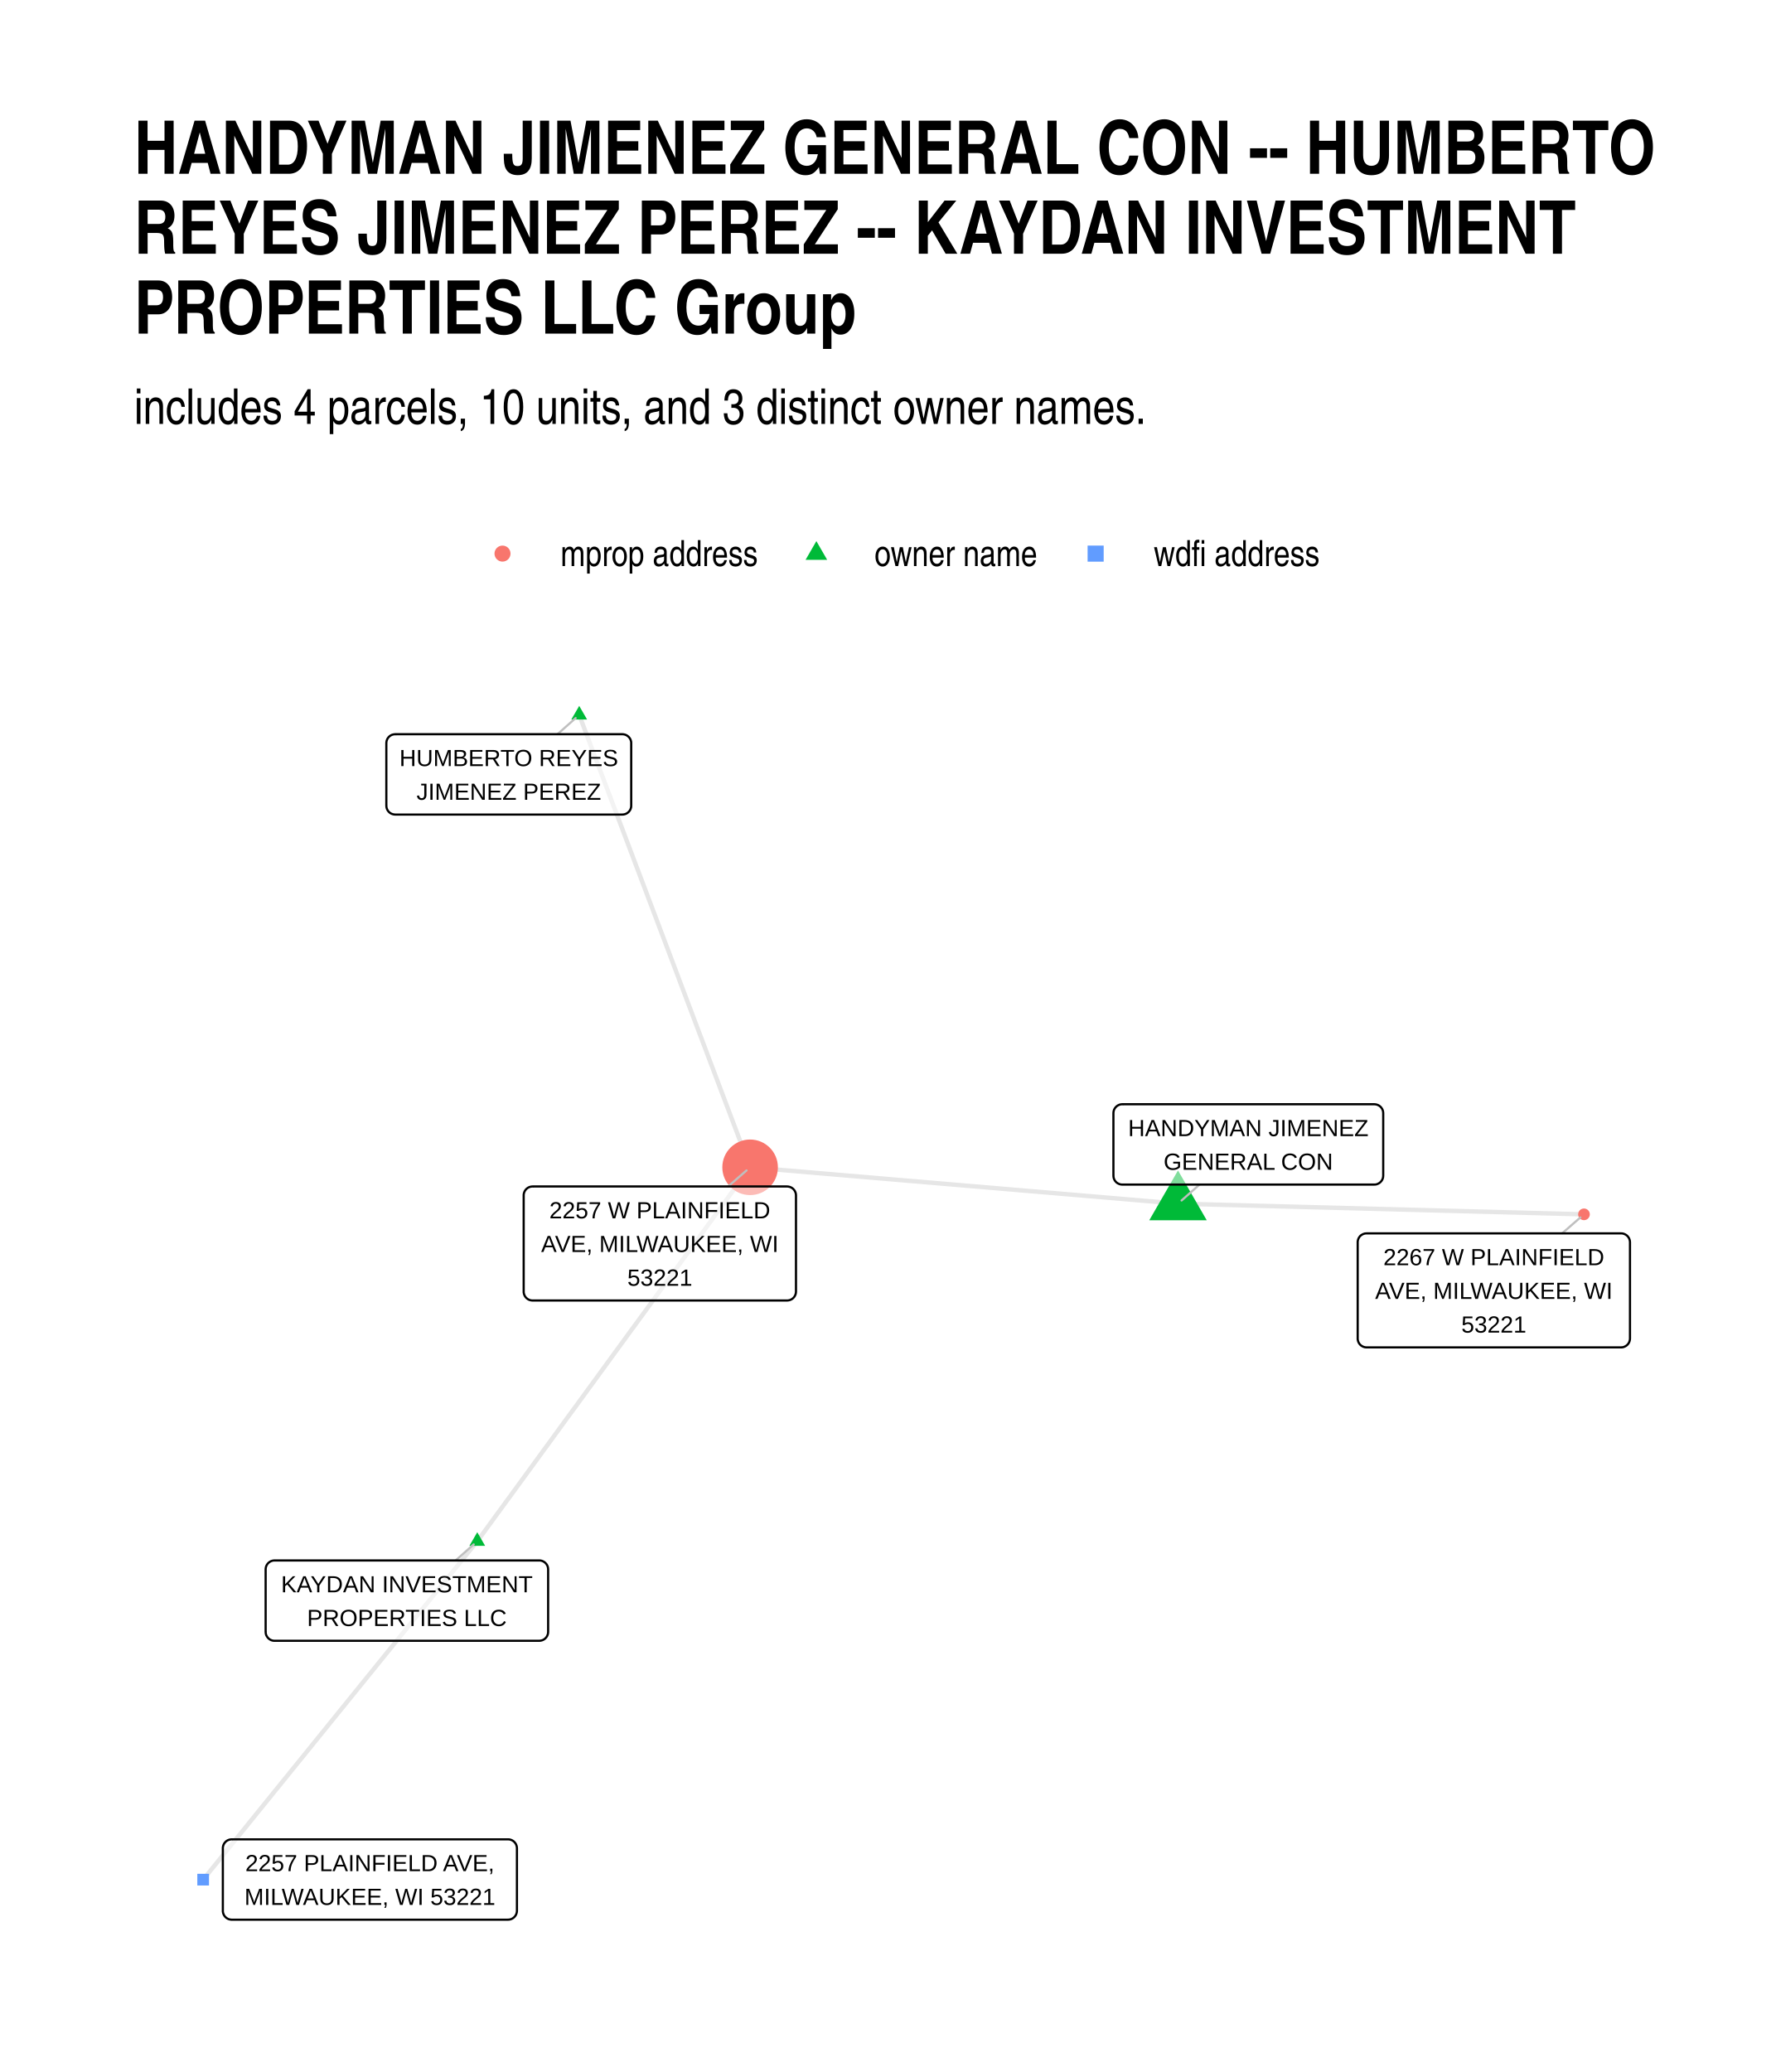
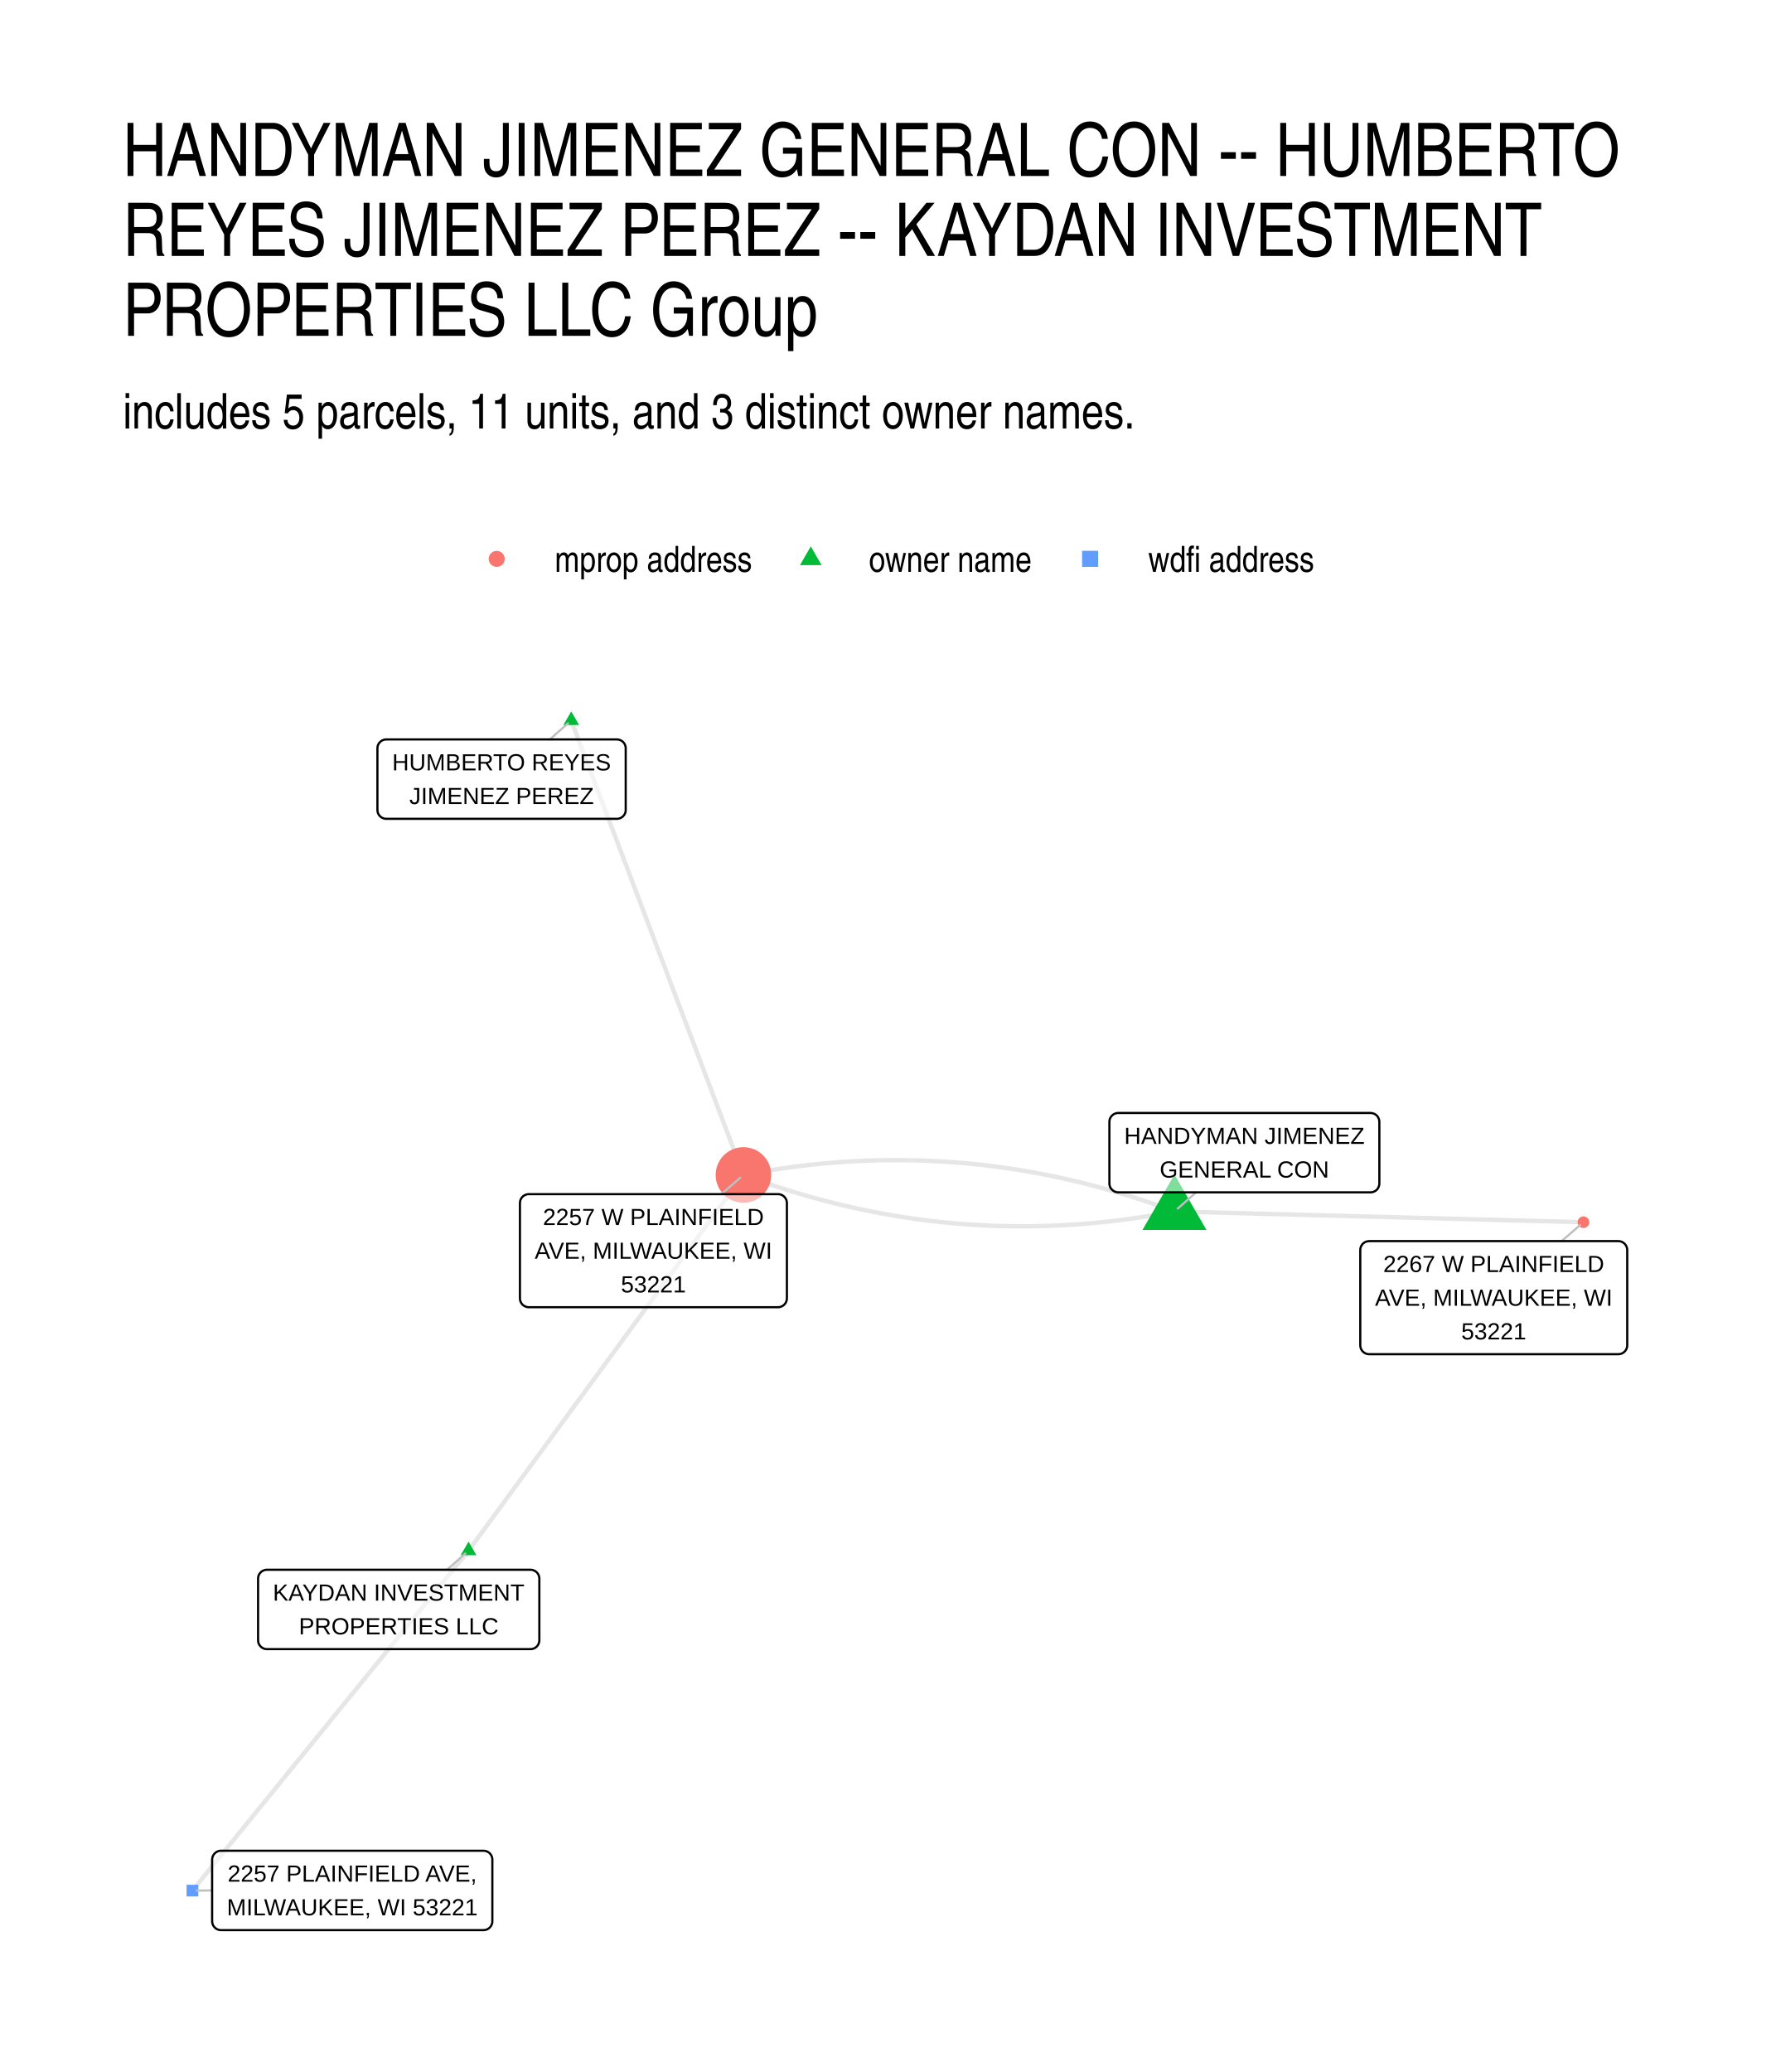
- <svg xmlns="http://www.w3.org/2000/svg" width="576" height="672" class="svglite" viewBox="0 0 432 504">
-   <defs>
-     <style>.svglite line,.svglite polyline,.svglite polygon,.svglite path,.svglite circle{fill:none;stroke:#000000;stroke-linecap:round;stroke-linejoin:round;stroke-miterlimit:10.00}.svglite text{white-space:pre}</style>
-   </defs>
-   <rect width="100%" height="100%" style="stroke-linecap:round;stroke-linejoin:round;stroke-miterlimit:10.00;stroke:none;fill:#FFFFFF" />
-   <defs>
-     <clipPath id="cpMC4wMHw0MzIuMDB8MC4wMHw1MDQuMDA=">
-       <path d="M0 0h432v504H0z" />
-     </clipPath>
-   </defs>
-   <g clip-path="url(#cpMC4wMHw0MzIuMDB8MC4wMHw1MDQuMDA=)">
-     <path d="M0 0h432v504H0z" style="stroke-width:1.07;stroke:none;fill:#FFFFFF" />
-   </g>
-   <defs>
-     <clipPath id="cpMzIuNjN8NDAyLjExfDE1OS43NHw0NzEuMzc=">
-       <path d="M32.63 159.74h369.48v311.63H32.63z" />
-     </clipPath>
-   </defs>
-   <g clip-path="url(#cpMzIuNjN8NDAyLjExfDE1OS43NHw0NzEuMzc=)">
-     <path d="m116.1 374.91.67-.92.67-.92.67-.92.67-.92.67-.92.67-.92.67-.92.67-.91.67-.92.67-.92.67-.92.68-.92.67-.92.67-.92.67-.92.67-.92.67-.91.67-.92.67-.92.67-.92.67-.92.67-.92.67-.92.67-.92.67-.91.67-.92.67-.92.67-.92.67-.92.67-.92.67-.92.67-.92.67-.92.67-.91.68-.92.67-.92.67-.92.67-.92.67-.92.67-.92.67-.92.67-.91.67-.92.67-.92.67-.92.67-.92.67-.92.67-.92.67-.92.67-.92.67-.91.67-.92.67-.92.67-.92.67-.92.67-.92.68-.92.67-.92.67-.91.67-.92.67-.92.67-.92.67-.92.67-.92.67-.92.67-.92.67-.92.67-.91.67-.92.67-.92.67-.92.67-.92.67-.92.67-.92.67-.92.67-.91.67-.92.67-.92.68-.92.67-.92.67-.92.67-.92.67-.92.67-.92.67-.91.67-.92.67-.92.67-.92.67-.92.67-.92.67-.92.67-.92.67-.91.67-.92.67-.92.67-.92.67-.92.67-.92.67-.92m-66.37 90.97-.67.83-.68.83-.67.83-.67.83-.68.83-.67.83-.67.84-.68.83-.67.83-.68.83-.67.83-.67.83-.68.83-.67.83-.67.84-.68.83-.67.83-.67.83-.68.83-.67.83-.67.83-.68.84-.67.83-.67.83-.68.83-.67.83-.68.83-.67.83-.67.83-.68.84-.67.83-.67.83-.68.83-.67.83-.67.83-.68.83-.67.84-.67.83-.68.83-.67.83-.67.83-.68.83-.67.83-.67.83-.68.84-.67.83-.68.83-.67.83-.67.83-.68.83-.67.83-.67.84-.68.83-.67.83-.67.83-.68.83-.67.83-.67.83-.68.83-.67.84-.67.83-.68.83-.67.83-.67.83-.68.83-.67.83-.68.83-.67.84-.67.83-.68.83-.67.83-.67.83-.68.83-.67.83-.67.84-.68.83-.67.83-.67.83-.68.83-.67.83-.67.83-.68.83-.67.84-.67.83-.68.83-.67.83-.68.83-.67.83-.67.83-.68.84-.67.83-.67.83-.68.83-.67.83-.67.83-.68.83-.67.83-.67.84-.68.83m237.14-164.43-1.05-.09-1.05-.09-1.05-.09-1.06-.09-1.05-.09-1.05-.09-1.05-.08-1.05-.09-1.05-.09-1.05-.09-1.06-.09-1.05-.09-1.05-.09-1.05-.09-1.05-.09-1.05-.09-1.05-.09-1.05-.09-1.06-.09-1.05-.09-1.05-.08-1.05-.09-1.05-.09-1.05-.09-1.05-.09-1.06-.09-1.05-.09-1.05-.09-1.05-.09-1.05-.09-1.05-.09-1.05-.09-1.06-.09-1.05-.08-1.05-.09-1.05-.09-1.05-.09-1.05-.09-1.05-.09-1.05-.09-1.06-.09-1.05-.09-1.05-.09-1.05-.09-1.05-.09-1.05-.09-1.05-.09-1.06-.08-1.05-.09-1.05-.09-1.05-.09-1.05-.09-1.05-.09-1.05-.09-1.06-.09-1.05-.09-1.05-.09-1.05-.09-1.05-.09-1.05-.09-1.05-.09-1.06-.08-1.05-.09-1.05-.09-1.05-.09-1.05-.09-1.05-.09-1.05-.09-1.05-.09-1.06-.09-1.05-.09-1.05-.09-1.05-.09-1.05-.09-1.05-.09-1.05-.08-1.06-.09-1.05-.09-1.05-.09-1.05-.09-1.05-.09-1.05-.09-1.05-.09-1.06-.09-1.05-.09-1.05-.09-1.05-.09-1.05-.09-1.05-.09-1.05-.08-1.05-.09-1.06-.09-1.05-.09-1.05-.09-1.05-.09-1.05-.09-1.05-.09-1.05-.09-1.06-.09m104.09 8.84 1 .03 1 .02.99.03 1 .03 1 .02 1 .03.99.02 1 .03 1 .03 1 .02.99.03 1 .03 1 .02 1 .03.99.02 1 .03 1 .03 1 .02.99.03 1 .03 1 .02 1 .03.99.02 1 .03 1 .03 1 .02.99.03 1 .02 1 .03 1 .03.99.02 1 .03 1 .03 1 .02.99.03 1 .02 1 .03 1 .03.99.02 1 .03 1 .03 1 .02.99.03 1 .02 1 .03 1 .03.99.02 1 .03 1 .03 1 .02 1 .03.99.02 1 .03 1 .03 1 .02.99.03 1 .03 1 .02 1 .03.99.02 1 .03 1 .03 1 .02.99.03 1 .03 1 .02 1 .03.99.02 1 .03 1 .03 1 .02.99.03 1 .03 1 .02 1 .03.99.02 1 .03 1 .03 1 .02.99.03 1 .03 1 .02 1 .03.99.02 1 .03 1 .03 1 .02.99.03 1 .03 1 .02 1 .03.99.02 1 .03 1 .03 1 .02.99.03 1 .03 1 .02 1 .03" style="stroke-width:1.07;stroke:#000000;stroke-opacity:0.10;stroke-linecap:butt" />
-     <path d="m140.9 173.91.42 1.11.42 1.11.42 1.11.42 1.11.42 1.12.42 1.11.42 1.11.42 1.11.42 1.11.42 1.11.42 1.11.42 1.12.42 1.11.42 1.11.42 1.11.42 1.11.42 1.11.42 1.11.42 1.12.42 1.11.42 1.11.42 1.11.42 1.11.42 1.11.42 1.11.42 1.12.42 1.11.42 1.11.42 1.11.42 1.11.42 1.11.42 1.11.42 1.12.42 1.11.42 1.11.42 1.11.42 1.11.42 1.11.42 1.11.42 1.12.42 1.11.42 1.11.42 1.11.42 1.11.42 1.11.42 1.11.42 1.12.42 1.11.42 1.11.42 1.11.42 1.11.42 1.11.42 1.12.42 1.11.42 1.11.42 1.11.42 1.11.41 1.11.42 1.11.42 1.12.42 1.11.42 1.11.42 1.11.42 1.11.42 1.11.42 1.11.42 1.12.42 1.11.42 1.11.42 1.11.42 1.11.42 1.11.42 1.11.42 1.12.42 1.11.42 1.11.42 1.11.42 1.11.42 1.11.42 1.11.42 1.12.42 1.11.42 1.11.42 1.11.42 1.11.42 1.11.42 1.11.42 1.12.42 1.11.42 1.11.42 1.11.42 1.11.42 1.11.42 1.11.42 1.12.42 1.11.42 1.11.42 1.11.42 1.11" style="stroke-width:1.07;stroke:#000000;stroke-opacity:0.10;stroke-linecap:butt" />
-     <path d="m116.1 372.7 1.91 3.31h-3.82zm170.46-88 6.99 12.12h-13.98zm-145.66-113 1.91 3.31h-3.83z" style="stroke-width:0.71;stroke:none;fill:#00BA38" />
-     <circle cx="182.47" cy="283.94" r="6.76" style="stroke-width:0.71;stroke:none;fill:#F8766D" />
-     <path d="M48 458.63h2.84v-2.84H48z" style="stroke-width:0.71;stroke:none;fill:#619CFF" />
-     <circle cx="385.32" cy="295.38" r="1.42" style="stroke-width:0.71;stroke:none;fill:#F8766D" />
-     <path d="m110.84 379.57 4.39-3.9m176.56-87.53-4.36 3.87M135.61 178.59l4.42-3.92m37.09 113.93 4.48-3.9m198.39 15.31 4.45-3.87" style="stroke-width:0.53;stroke:#BFBFBF" />
-     <path d="M66.78 399.11h64.4-.09l.35-.02.34-.07.32-.12.3-.17.27-.22.23-.26.19-.3.14-.32.08-.33.03-.35h0v-15.22h0l-.03-.35-.08-.34-.14-.32-.19-.29-.23-.26-.27-.22-.3-.17-.32-.13-.34-.07-.26-.01h-64.4l.26.01-.35-.01-.34.04-.34.1-.31.15-.29.2-.25.24-.2.27-.17.31-.11.33-.05.34-.01.18v15.22l.01-.17v.34l.05.35.11.33.17.3.2.28.25.24.29.2.31.15.34.1.34.04z" style="stroke-width:0.53;fill:#FFFFFF;fill-opacity:0.50" />
-     <text x="98.98" y="387.32" lengthAdjust="spacingAndGlyphs" style="font-size:5.69px;font-family:&quot;Liberation Sans&quot;" text-anchor="middle" textLength="61.52">KAYDAN INVESTMENT</text>
-     <text x="98.98" y="395.51" lengthAdjust="spacingAndGlyphs" style="font-size:5.69px;font-family:&quot;Liberation Sans&quot;" text-anchor="middle" textLength="46.89">PROPERTIES LLC</text>
-     <path d="M273.01 288.14h61.31-.09l.35-.01.34-.07.32-.13.3-.17.27-.22.23-.26.19-.29.14-.32.08-.34.03-.35h0v-15.22h0l-.03-.35-.08-.33-.14-.32-.19-.3-.23-.26-.27-.22-.3-.17-.32-.12-.34-.07-.26-.02h-61.31l.26.02-.35-.02-.34.04-.34.1-.31.15-.29.2-.25.24-.21.28-.16.3-.11.33-.05.35-.01.17v15.22l.01-.17v.35l.05.34.11.33.16.31.21.27.25.25.29.19.31.15.34.1.34.04z" style="stroke-width:0.53;fill:#FFFFFF;fill-opacity:0.50" />
-     <text x="303.66" y="276.35" lengthAdjust="spacingAndGlyphs" style="font-size:5.69px;font-family:&quot;Liberation Sans&quot;" text-anchor="middle" textLength="58.43">HANDYMAN JIMENEZ</text>
-     <text x="303.66" y="284.54" lengthAdjust="spacingAndGlyphs" style="font-size:5.69px;font-family:&quot;Liberation Sans&quot;" text-anchor="middle" textLength="41.14">GENERAL CON</text>
-     <path d="M96.14 198.14h55.25l-.08-.01.34-.01.34-.07.33-.12.3-.18.27-.22.23-.26.19-.29.13-.32.09-.34.02-.34h0v-15.23h0l-.02-.34-.09-.34-.13-.32-.19-.29-.23-.26-.27-.22-.3-.18-.33-.12-.34-.07-.26-.02H96.14l.26.02-.35-.01-.34.04-.34.09-.31.15-.29.2-.25.24-.21.28-.16.31-.11.33-.05.34-.01.17v15.23l.01-.18v.35l.05.34.11.33.16.31.21.28.25.24.29.2.31.14.34.1.34.04z" style="stroke-width:0.53;fill:#FFFFFF;fill-opacity:0.50" />
-     <text x="123.77" y="186.34" lengthAdjust="spacingAndGlyphs" style="font-size:5.69px;font-family:&quot;Liberation Sans&quot;" text-anchor="middle" textLength="52.37">HUMBERTO REYES</text>
-     <text x="123.77" y="194.54" lengthAdjust="spacingAndGlyphs" style="font-size:5.69px;font-family:&quot;Liberation Sans&quot;" text-anchor="middle" textLength="43.87">JIMENEZ PEREZ</text>
-     <path d="M129.55 316.34h61.92-.09l.35-.02.34-.07.32-.12.3-.17.27-.22.23-.26.19-.3.14-.32.08-.34.03-.34h0v-23.42h0l-.03-.34-.08-.34-.14-.32-.19-.3-.23-.26-.27-.22-.3-.17-.32-.12-.34-.07-.26-.02h-61.92l.26.02-.35-.02-.35.05-.33.09-.31.15-.29.2-.25.24-.21.28-.16.31-.11.32-.06.35v23.59-.18.35l.06.34.11.33.16.31.21.28.25.24.29.2.31.15.33.09.35.05z" style="stroke-width:0.53;fill:#FFFFFF;fill-opacity:0.50" />
-     <text x="160.51" y="296.35" lengthAdjust="spacingAndGlyphs" style="font-size:5.69px;font-family:&quot;Liberation Sans&quot;" text-anchor="middle" textLength="56.35">2257 W PLAINFIELD</text>
-     <text x="160.51" y="304.54" lengthAdjust="spacingAndGlyphs" style="font-size:5.69px;font-family:&quot;Liberation Sans&quot;" text-anchor="middle" textLength="59.04">AVE, MILWAUKEE, WI</text>
-     <text x="160.51" y="312.74" lengthAdjust="spacingAndGlyphs" style="font-size:5.69px;font-family:&quot;Liberation Sans&quot;" text-anchor="middle" textLength="18.11">53221</text>
-     <path d="M56.37 466.95h67.22-.09l.35-.02.34-.07.32-.12.3-.18.27-.22.23-.26.19-.29.13-.32.09-.34.03-.34h0v-15.22h0l-.03-.35-.09-.34-.13-.32-.19-.29-.23-.26-.27-.22-.3-.18-.32-.12-.34-.07-.26-.01H56.37l.26.01-.35-.01-.35.04-.33.1-.31.14-.29.2-.25.24-.21.28-.16.31-.11.33-.06.34v15.4-.18.35l.06.34.11.33.16.31.21.28.25.24.29.2.31.15.33.09.35.05z" style="stroke-width:0.53;fill:#FFFFFF;fill-opacity:0.50" />
-     <text x="89.98" y="455.15" lengthAdjust="spacingAndGlyphs" style="font-size:5.69px;font-family:&quot;Liberation Sans&quot;" text-anchor="middle" textLength="63.54">2257 PLAINFIELD AVE,</text>
-     <text x="89.98" y="463.35" lengthAdjust="spacingAndGlyphs" style="font-size:5.69px;font-family:&quot;Liberation Sans&quot;" text-anchor="middle" textLength="64.34">MILWAUKEE, WI 53221</text>
-     <path d="M332.43 327.74h61.92-.09l.35-.01.34-.07.32-.13.3-.17.27-.22.23-.26.19-.29.13-.32.09-.34.03-.35h0v-23.41h0l-.03-.35-.09-.34-.13-.32-.19-.29-.23-.26-.27-.22-.3-.17-.32-.13-.34-.07-.26-.01h-61.92l.26.01-.35-.01-.35.04-.33.1-.31.15-.29.19-.25.24-.21.28-.16.31-.11.33-.06.34v23.59-.17.35l.06.34.11.33.16.31.21.28.25.24.29.19.31.15.33.1.35.04z" style="stroke-width:0.53;fill:#FFFFFF;fill-opacity:0.50" />
-     <text x="363.39" y="307.75" lengthAdjust="spacingAndGlyphs" style="font-size:5.69px;font-family:&quot;Liberation Sans&quot;" text-anchor="middle" textLength="56.35">2267 W PLAINFIELD</text>
-     <text x="363.39" y="315.95" lengthAdjust="spacingAndGlyphs" style="font-size:5.69px;font-family:&quot;Liberation Sans&quot;" text-anchor="middle" textLength="59.04">AVE, MILWAUKEE, WI</text>
-     <text x="363.39" y="324.14" lengthAdjust="spacingAndGlyphs" style="font-size:5.69px;font-family:&quot;Liberation Sans&quot;" text-anchor="middle" textLength="18.11">53221</text>
-   </g>
-   <g clip-path="url(#cpMC4wMHw0MzIuMDB8MC4wMHw1MDQuMDA=)">
-     <circle cx="122.24" cy="134.66" r="1.95" style="stroke-width:0.71;stroke:none;fill:#F8766D" />
-     <path d="m198.59 131.62 2.63 4.56h-5.26z" style="stroke-width:0.71;stroke:none;fill:#00BA38" />
-     <path d="M264.57 136.62h3.91v-3.91h-3.91z" style="stroke-width:0.71;stroke:none;fill:#619CFF" />
-     <text x="136.36" y="137.69" lengthAdjust="spacingAndGlyphs" style="font-size:8.80px;font-family:&quot;Liberation Sans Narrow&quot;" textLength="48.12">mprop address</text>
-     <text x="212.71" y="137.69" lengthAdjust="spacingAndGlyphs" style="font-size:8.80px;font-family:&quot;Liberation Sans Narrow&quot;" textLength="39.69">owner name</text>
-     <text x="280.64" y="137.69" lengthAdjust="spacingAndGlyphs" style="font-size:8.80px;font-family:&quot;Liberation Sans Narrow&quot;" textLength="40.5">wdfi address</text>
-     <text x="32.63" y="103.11" lengthAdjust="spacingAndGlyphs" style="font-size:12.00px;font-family:&quot;Liberation Sans Narrow&quot;" textLength="246.76">includes 4 parcels, 10 units, and 3 distinct owner names.</text>
-     <text x="32.63" y="42.27" lengthAdjust="spacingAndGlyphs" style="font-size:18.00px;font-weight:bold;font-family:&quot;Liberation Sans Narrow&quot;" textLength="370.09">HANDYMAN JIMENEZ GENERAL CON -- HUMBERTO</text>
-     <text x="32.63" y="61.71" lengthAdjust="spacingAndGlyphs" style="font-size:18.00px;font-weight:bold;font-family:&quot;Liberation Sans Narrow&quot;" textLength="350.41">REYES JIMENEZ PEREZ -- KAYDAN INVESTMENT</text>
-     <text x="32.63" y="81.15" lengthAdjust="spacingAndGlyphs" style="font-size:18.00px;font-weight:bold;font-family:&quot;Liberation Sans Narrow&quot;" textLength="176.28">PROPERTIES LLC Group</text>
+ <svg xmlns="http://www.w3.org/2000/svg" width="576" height="672" viewBox="0 0 432 504">
+   <g class="svglite">
+     <defs>
+       <style>.svglite line,.svglite polyline,.svglite polygon,.svglite path,.svglite circle{fill:none;stroke:#000000;stroke-linecap:round;stroke-linejoin:round;stroke-miterlimit:10.00}.svglite text{white-space:pre}.svglite g.glyphgroup path{fill:inherit;stroke:none}</style>
+     </defs>
+     <rect width="100%" height="100%" style="stroke-linecap:round;stroke-linejoin:round;stroke-miterlimit:10.00;stroke:none;fill:#FFFFFF" />
+     <defs>
+       <clipPath id="cpMC4wMHw0MzIuMDB8MC4wMHw1MDQuMDA=">
+         <path d="M0 0h432v504H0z" />
+       </clipPath>
+     </defs>
+     <g clip-path="url(#cpMC4wMHw0MzIuMDB8MC4wMHw1MDQuMDA=)">
+       <path d="M0 0h432v504H0z" style="stroke-width:1.07;stroke:none;fill:#FFFFFF" />
+     </g>
+     <defs>
+       <clipPath id="cpMjkuODl8NDAyLjExfDE2MS4wMnw0NzQuMTE=">
+         <path d="M29.89 161.02h372.22v313.09H29.89z" />
+       </clipPath>
+     </defs>
+     <g clip-path="url(#cpMjkuODl8NDAyLjExfDE2MS4wMnw0NzQuMTE=)">
+       <path d="m113.98 377.19.67-.92.68-.92.68-.93.67-.92.68-.92.67-.93.68-.92.67-.92.68-.93.67-.92.68-.92.67-.93.68-.92.67-.92.68-.93.68-.92.67-.92.68-.92.67-.93.68-.92.67-.92.68-.93.67-.92.68-.92.67-.93.68-.92.68-.92.67-.93.68-.92.67-.92.68-.93.67-.92.68-.92.67-.92.68-.93.67-.92.68-.92.67-.93.68-.92.68-.92.67-.93.68-.92.67-.92.68-.93.67-.92.68-.92.67-.93.68-.92.67-.92.68-.93.68-.92.67-.92.68-.92.67-.93.68-.92.67-.92.68-.93.67-.92.68-.92.67-.93.68-.92.67-.92.68-.93.68-.92.67-.92.68-.93.67-.92.68-.92.67-.92.68-.93.67-.92.68-.92.67-.93.68-.92.68-.92.67-.93.68-.92.67-.92.68-.93.67-.92.68-.92.67-.93.68-.92.67-.92.68-.93.68-.92.67-.92.68-.92.67-.93.68-.92.67-.92.68-.93.67-.92.68-.92.67-.93.68-.92.67-.92.68-.93.68-.92m-66.87 91.39-.68.84-.68.83-.68.84-.68.83-.67.84-.68.83-.68.84-.68.83-.68.84-.68.83-.67.84-.68.83-.68.84-.68.84-.68.83-.68.84-.68.83-.67.84-.68.83-.68.84-.68.83-.68.84-.68.83-.68.84-.67.83-.68.84-.68.83-.68.84-.68.83-.68.84-.67.83-.68.84-.68.83-.68.84-.68.84-.68.83-.68.84-.67.83-.68.84-.68.83-.68.84-.68.83-.68.84-.68.83-.67.84-.68.83-.68.84-.68.83-.68.84-.68.83-.67.84-.68.83-.68.84-.68.83-.68.84-.68.84-.68.83-.67.84-.68.83-.68.84-.68.83-.68.84-.68.83-.68.84-.67.83-.68.84-.68.83-.68.84-.68.83-.68.84-.67.83-.68.84-.68.83-.68.84-.68.83-.68.84-.68.84-.67.83-.68.84-.68.83-.68.84-.68.83-.68.84-.68.83-.67.84-.68.83-.68.84-.68.83-.68.84-.68.83-.67.84-.68.83-.68.84-.68.83-.68.84-.68.83-.68.84-.67.84-.68.83m238.89-165.2-1.04-.38-1.04-.38-1.04-.38-1.04-.36-1.04-.36-1.04-.36-1.04-.35-1.04-.34-1.05-.34-1.04-.33-1.04-.32-1.05-.32-1.04-.31-1.05-.31-1.04-.3-1.05-.29-1.04-.29-1.05-.29-1.05-.27-1.04-.27-1.05-.27-1.05-.26-1.05-.25-1.04-.24-1.05-.24-1.05-.24-1.05-.23-1.05-.22-1.05-.22-1.06-.21-1.05-.2-1.05-.2-1.05-.19-1.05-.19-1.06-.18-1.05-.17-1.05-.17-1.06-.16-1.05-.16-1.06-.15-1.05-.14-1.06-.14-1.06-.13-1.05-.13-1.06-.12-1.06-.11-1.06-.11-1.05-.1-1.06-.09-1.06-.09-1.06-.09-1.06-.08-1.06-.07-1.06-.06-1.06-.06-1.07-.06-1.06-.04-1.06-.04-1.06-.04-1.07-.03-1.06-.02-1.06-.02-1.07-.01-1.06-.01h-1.07l-1.06.01-1.07.01-1.07.02-1.06.03-1.07.03-1.07.03-1.07.05-1.06.05-1.07.05-1.07.06-1.07.07-1.07.07-1.07.08-1.07.09-1.07.09-1.08.09-1.07.11-1.07.11-1.07.11-1.08.12-1.07.13-1.07.13-1.08.14-1.07.15-1.08.15-1.07.16-1.08.16-1.08.17-1.07.17-1.08.18-1.08.19-1.08.2-1.08.2-1.07.2m104.85 8.88 1.01.03 1 .02 1.01.03 1 .03 1.01.02 1 .03 1.01.02 1 .03 1.01.03 1 .02 1.01.03 1 .03 1.01.02 1 .03 1.01.03 1 .02 1.01.03 1 .02 1.01.03 1 .03 1.01.02 1 .03 1.01.03 1 .02 1.01.03 1 .03 1.01.02 1 .03 1.01.02 1 .03 1.01.03 1 .02 1.01.03 1 .03 1.01.02 1 .03 1.01.03 1 .02 1.01.03 1 .02 1.01.03 1 .03 1.01.02 1 .03 1.01.03 1 .02 1.01.03 1 .03 1.01.02 1 .03 1.01.02 1 .03 1.01.03 1 .02 1.01.03 1 .03 1.01.02 1 .03 1.01.03 1 .02 1 .03 1.01.02 1 .03 1.01.03 1 .02 1.01.03 1 .03 1.01.02 1 .03 1.01.03 1 .02 1.01.03 1 .02 1.01.03 1 .03 1.01.02 1 .03 1.01.03 1 .02 1.01.03 1 .03 1.01.02 1 .03 1.01.02 1 .03 1.01.03 1 .02 1.01.03 1 .03 1.01.02 1 .03 1.01.03 1 .02 1.01.03 1 .02 1.01.03 1 .03 1.01.02 1 .03" style="stroke-width:1.07;stroke:#000000;stroke-opacity:0.10;stroke-linecap:butt" />
+       <path d="m138.96 175.25.42 1.12.43 1.11.42 1.12.42 1.12.42 1.11.43 1.12.42 1.12.42 1.11.43 1.12.42 1.12.42 1.11.43 1.12.42 1.12.42 1.11.43 1.12.42 1.12.42 1.11.42 1.12.43 1.12.42 1.11.42 1.12.43 1.12.42 1.11.42 1.12.43 1.12.42 1.11.42 1.12.43 1.12.42 1.11.42 1.12.43 1.12.42 1.11.42 1.12.42 1.12.43 1.11.42 1.12.42 1.12.43 1.11.42 1.12.42 1.12.43 1.11.42 1.12.42 1.12.43 1.11.42 1.12.42 1.12.42 1.11.43 1.12.42 1.12.42 1.11.43 1.12.42 1.12.42 1.11.43 1.12.42 1.12.42 1.11.43 1.12.42 1.12.42 1.11.42 1.12.43 1.12.42 1.11.42 1.12.43 1.12.42 1.11.42 1.12.43 1.12.42 1.11.42 1.12.43 1.12.42 1.11.42 1.12.43 1.12.42 1.11.42 1.12.42 1.12.43 1.11.42 1.12.42 1.12.43 1.11.42 1.12.42 1.12.43 1.11.42 1.12.42 1.12.43 1.11.42 1.12.42 1.12.42 1.11.43 1.12.42 1.12.42 1.11.43 1.12.42 1.12.42 1.11.43 1.12.42 1.12.42 1.11.43 1.12m104.85 8.88-1.08.21-1.07.2-1.08.19-1.08.19-1.08.18-1.07.17-1.08.17-1.08.17-1.07.15-1.08.15-1.07.15-1.08.14-1.07.13-1.07.13-1.08.12-1.07.12-1.07.1-1.08.11-1.07.09-1.07.1-1.07.08-1.07.08-1.07.07-1.07.07-1.07.06-1.07.06-1.07.04-1.06.05-1.07.03-1.07.03-1.06.03-1.07.02-1.07.01-1.06.01h-1.07l-1.06-.01-1.07-.01-1.06-.02-1.06-.02-1.07-.03-1.06-.03-1.06-.05-1.07-.04-1.06-.06-1.06-.06-1.06-.06-1.06-.07-1.06-.08-1.06-.09-1.06-.08-1.06-.1-1.06-.1-1.05-.11-1.06-.11-1.06-.12-1.05-.13-1.06-.13-1.06-.14-1.05-.14-1.06-.15-1.05-.16-1.06-.16-1.05-.17-1.05-.17-1.06-.18-1.05-.19-1.05-.19-1.05-.2-1.06-.2-1.05-.21-1.05-.22-1.05-.22-1.05-.23-1.05-.23-1.05-.25-1.05-.24-1.04-.25-1.05-.26-1.05-.27-1.05-.27-1.04-.27-1.05-.29-1.04-.28-1.05-.3-1.05-.3-1.04-.31-1.04-.31-1.05-.32-1.04-.32-1.04-.33-1.05-.34-1.04-.34-1.04-.35-1.04-.36-1.04-.36-1.04-.36-1.05-.38-1.04-.37-1.03-.39" style="stroke-width:1.07;stroke:#000000;stroke-opacity:0.10;stroke-linecap:butt" />
+       <path d="m113.98 374.98 1.91 3.32h-3.83zM285.7 285.7l7.78 13.47h-15.56zM138.96 173.04l1.91 3.31h-3.82z" style="stroke-width:0.71;stroke:none;fill:#00BA38" />
+       <circle cx="180.85" cy="285.8" r="6.76" style="stroke-width:0.71;stroke:none;fill:#F8766D" />
+       <path d="M45.39 461.3h2.84v-2.84h-2.84z" style="stroke-width:0.71;stroke:none;fill:#619CFF" />
+       <circle cx="385.19" cy="297.29" r="1.42" style="stroke-width:0.71;stroke:none;fill:#F8766D" />
+       <path d="m108.74 381.83 4.44-3.93m177.78-87.87-4.46 3.94M133.74 179.86l4.42-3.9m37.31 114.51 4.57-3.97M51.6 459.84l-3.73.03m332.01-157.98 4.51-3.9" style="stroke-width:0.53;stroke:#BFBFBF" />
+       <path d="M64.94 401.14h64.1-.09l.35-.02.34-.07.33-.12.3-.17.27-.22.23-.26.18-.3.14-.32.08-.33.03-.35h0v-14.99h0l-.03-.35-.08-.34-.14-.32-.18-.29-.23-.26-.27-.22-.3-.17-.33-.13-.34-.07-.26-.01h-64.1l.26.01-.35-.01-.34.04-.33.1-.32.15-.28.19-.26.25-.2.27-.17.31-.11.33-.05.34-.01.18v14.99l.01-.17v.34l.05.35.11.33.17.3.2.28.26.24.28.2.32.15.33.1.34.04z" style="stroke-width:0.53;fill:#FFFFFF;fill-opacity:0.50" />
+       <text x="96.99" y="389.34" lengthAdjust="spacingAndGlyphs" style="font-size:5.69px;font-family:&quot;Liberation Sans&quot;" text-anchor="middle" textLength="61.22">KAYDAN INVESTMENT</text>
+       <text x="96.99" y="397.54" lengthAdjust="spacingAndGlyphs" style="font-size:5.69px;font-family:&quot;Liberation Sans&quot;" text-anchor="middle" textLength="48.56">PROPERTIES LLC</text>
+       <path d="M272.03 290.03h61.35-.09l.35-.01.34-.07.33-.13.3-.17.27-.22.23-.26.18-.3.14-.32.08-.33.03-.35h0v-14.99h0l-.03-.35-.08-.33-.14-.32-.18-.3-.23-.26-.27-.22-.3-.17-.33-.12-.34-.07-.26-.02h-61.35l.26.02-.34-.02-.35.04-.33.1-.32.15-.28.2-.25.24-.21.28-.17.3-.11.33-.05.35-.01.17v14.99l.01-.17v.34l.05.35.11.33.17.31.21.27.25.24.28.2.32.15.33.1.35.04z" style="stroke-width:0.53;fill:#FFFFFF;fill-opacity:0.50" />
+       <text x="302.71" y="278.24" lengthAdjust="spacingAndGlyphs" style="font-size:5.69px;font-family:&quot;Liberation Sans&quot;" text-anchor="middle" textLength="58.47">HANDYMAN JIMENEZ</text>
+       <text x="302.71" y="286.43" lengthAdjust="spacingAndGlyphs" style="font-size:5.69px;font-family:&quot;Liberation Sans&quot;" text-anchor="middle" textLength="41.19">GENERAL CON</text>
+       <path d="M93.97 199.17h56.08-.08l.34-.01.34-.07.33-.13.3-.17.27-.22.23-.26.19-.29.13-.32.09-.34.02-.35h0v-14.99h0l-.02-.35-.09-.33-.13-.32-.19-.3-.23-.26-.27-.22-.3-.17-.33-.12-.34-.07-.26-.02H93.97l.26.02-.35-.02-.34.04-.34.1-.31.15-.29.2-.25.24-.21.28-.16.3-.11.33-.05.35-.01.17v14.99l.01-.17v.35l.05.34.11.33.16.31.21.27.25.25.29.19.31.15.34.1.34.04z" style="stroke-width:0.53;fill:#FFFFFF;fill-opacity:0.50" />
+       <text x="122.01" y="187.38" lengthAdjust="spacingAndGlyphs" style="font-size:5.69px;font-family:&quot;Liberation Sans&quot;" text-anchor="middle" textLength="53.2">HUMBERTO REYES</text>
+       <text x="122.01" y="195.57" lengthAdjust="spacingAndGlyphs" style="font-size:5.69px;font-family:&quot;Liberation Sans&quot;" text-anchor="middle" textLength="44.88">JIMENEZ PEREZ</text>
+       <path d="M128.64 317.97h60.62-.09l.35-.01.34-.07.32-.13.3-.17.27-.22.23-.26.19-.29.13-.32.09-.34.03-.35h0v-23.18h0l-.03-.35-.09-.34-.13-.32-.19-.29-.23-.26-.27-.22-.3-.17-.32-.13-.34-.07-.26-.01h-60.62l.26.01-.35-.01-.34.04-.33.1-.32.15-.28.19-.26.24-.2.28-.17.31-.11.33-.05.34-.01.18v23.18l.01-.17v.35l.05.34.11.33.17.31.2.28.26.24.28.19.32.15.33.1.34.04z" style="stroke-width:0.53;fill:#FFFFFF;fill-opacity:0.50" />
+       <text x="158.95" y="297.98" lengthAdjust="spacingAndGlyphs" style="font-size:5.69px;font-family:&quot;Liberation Sans&quot;" text-anchor="middle" textLength="53.7">2257 W PLAINFIELD</text>
+       <text x="158.95" y="306.18" lengthAdjust="spacingAndGlyphs" style="font-size:5.69px;font-family:&quot;Liberation Sans&quot;" text-anchor="middle" textLength="57.73">AVE, MILWAUKEE, WI</text>
+       <text x="158.95" y="314.37" lengthAdjust="spacingAndGlyphs" style="font-size:5.69px;font-family:&quot;Liberation Sans&quot;" text-anchor="middle" textLength="15.78">53221</text>
+       <path d="M53.76 469.49h63.85-.08l.34-.02.34-.06.33-.13.3-.17.27-.22.23-.26.19-.3.13-.32.09-.33.02-.35h0v-14.99h0l-.02-.35-.09-.33-.13-.32-.19-.3-.23-.26-.27-.22-.3-.17-.33-.13-.34-.06-.26-.02H53.76l.27.02-.35-.02-.35.04-.33.1-.32.15-.28.2-.25.24-.21.28-.16.3-.11.33-.06.35-.01.17v14.99l.01-.17v.34l.06.35.11.33.16.31.21.27.25.24.28.2.32.15.33.1.35.04z" style="stroke-width:0.53;fill:#FFFFFF;fill-opacity:0.50" />
+       <text x="85.69" y="457.7" lengthAdjust="spacingAndGlyphs" style="font-size:5.69px;font-family:&quot;Liberation Sans&quot;" text-anchor="middle" textLength="60.56">2257 PLAINFIELD AVE,</text>
+       <text x="85.69" y="465.89" lengthAdjust="spacingAndGlyphs" style="font-size:5.69px;font-family:&quot;Liberation Sans&quot;" text-anchor="middle" textLength="60.97">MILWAUKEE, WI 53221</text>
+       <path d="M333.06 329.4h60.62-.09l.35-.02.34-.06.32-.13.3-.17.27-.22.23-.26.19-.3.13-.32.09-.33.03-.35h0v-23.19h0l-.03-.34-.09-.34-.13-.32-.19-.29-.23-.26-.27-.22-.3-.18-.32-.12-.34-.07-.26-.02h-60.62l.26.02-.35-.01-.34.04-.33.1-.32.14-.28.2-.26.24-.2.28-.17.31-.11.33-.05.34-.01.17v23.19l.01-.17v.34l.05.35.11.33.17.3.2.28.26.24.28.2.32.15.33.1.34.04z" style="stroke-width:0.53;fill:#FFFFFF;fill-opacity:0.50" />
+       <text x="363.37" y="309.41" lengthAdjust="spacingAndGlyphs" style="font-size:5.69px;font-family:&quot;Liberation Sans&quot;" text-anchor="middle" textLength="53.7">2267 W PLAINFIELD</text>
+       <text x="363.37" y="317.61" lengthAdjust="spacingAndGlyphs" style="font-size:5.69px;font-family:&quot;Liberation Sans&quot;" text-anchor="middle" textLength="57.73">AVE, MILWAUKEE, WI</text>
+       <text x="363.37" y="325.8" lengthAdjust="spacingAndGlyphs" style="font-size:5.69px;font-family:&quot;Liberation Sans&quot;" text-anchor="middle" textLength="15.78">53221</text>
+     </g>
+     <g clip-path="url(#cpMC4wMHw0MzIuMDB8MC4wMHw1MDQuMDA=)">
+       <circle cx="120.83" cy="135.94" r="1.95" style="stroke-width:0.71;stroke:none;fill:#F8766D" />
+       <path d="m197.23 132.9 2.63 4.56h-5.26z" style="stroke-width:0.71;stroke:none;fill:#00BA38" />
+       <path d="M263.23 137.89h3.91v-3.91h-3.91z" style="stroke-width:0.71;stroke:none;fill:#619CFF" />
+       <text x="134.95" y="139.1" lengthAdjust="spacingAndGlyphs" style="font-size:8.80px;font-weight:0;font-family:&quot;Nimbus Sans Narrow&quot;" textLength="48.16">mprop address</text>
+       <text x="211.35" y="139.1" lengthAdjust="spacingAndGlyphs" style="font-size:8.80px;font-weight:0;font-family:&quot;Nimbus Sans Narrow&quot;" textLength="39.72">owner name</text>
+       <text x="279.31" y="139.1" lengthAdjust="spacingAndGlyphs" style="font-size:8.80px;font-weight:0;font-family:&quot;Nimbus Sans Narrow&quot;" textLength="40.5">wdfi address</text>
+       <text x="29.89" y="104.23" lengthAdjust="spacingAndGlyphs" style="font-size:12.00px;font-weight:0;font-family:&quot;Nimbus Sans Narrow&quot;" textLength="246.64">includes 5 parcels, 11 units, and 3 distinct owner names.</text>
+       <text x="29.89" y="42.81" lengthAdjust="spacingAndGlyphs" style="font-size:18.00px;font-weight:0;font-family:&quot;Nimbus Sans Narrow&quot;" textLength="370.62">HANDYMAN JIMENEZ GENERAL CON -- HUMBERTO</text>
+       <text x="29.89" y="62.25" lengthAdjust="spacingAndGlyphs" style="font-size:18.00px;font-weight:0;font-family:&quot;Nimbus Sans Narrow&quot;" textLength="351.81">REYES JIMENEZ PEREZ -- KAYDAN INVESTMENT</text>
+       <text x="29.89" y="81.69" lengthAdjust="spacingAndGlyphs" style="font-size:18.00px;font-weight:0;font-family:&quot;Nimbus Sans Narrow&quot;" textLength="176.31">PROPERTIES LLC Group</text>
+     </g>
  </g>
</svg>
